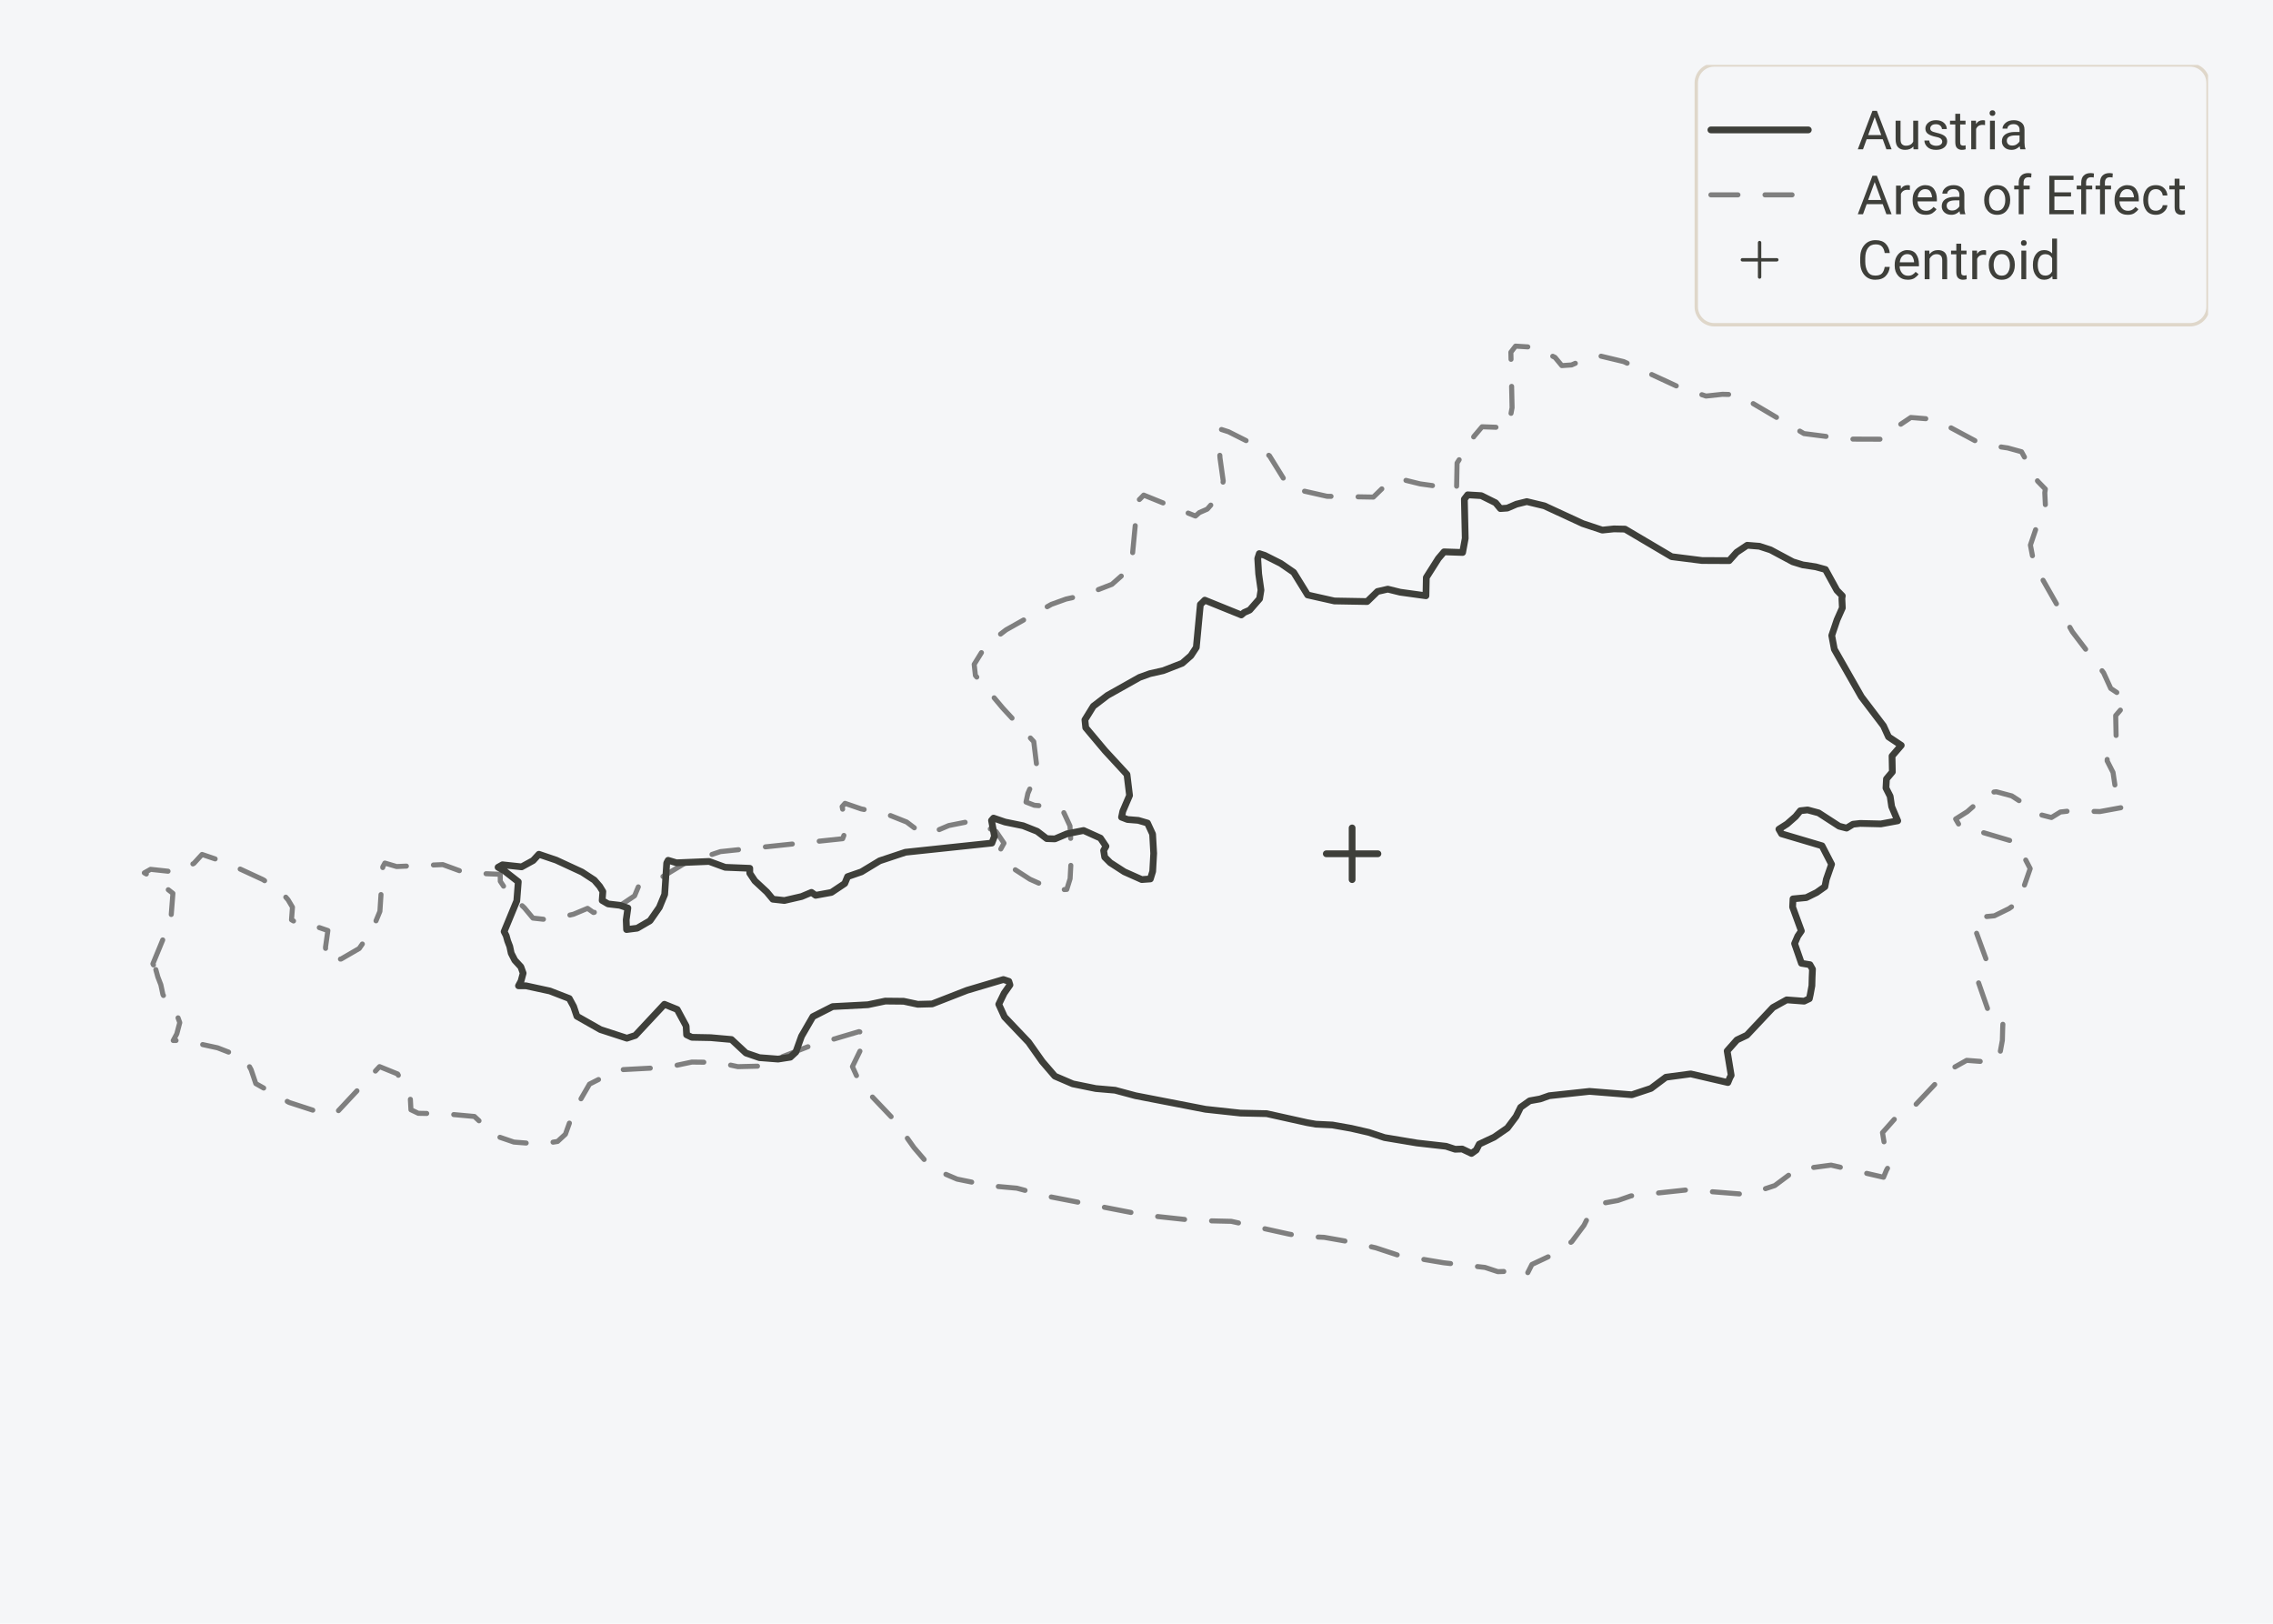
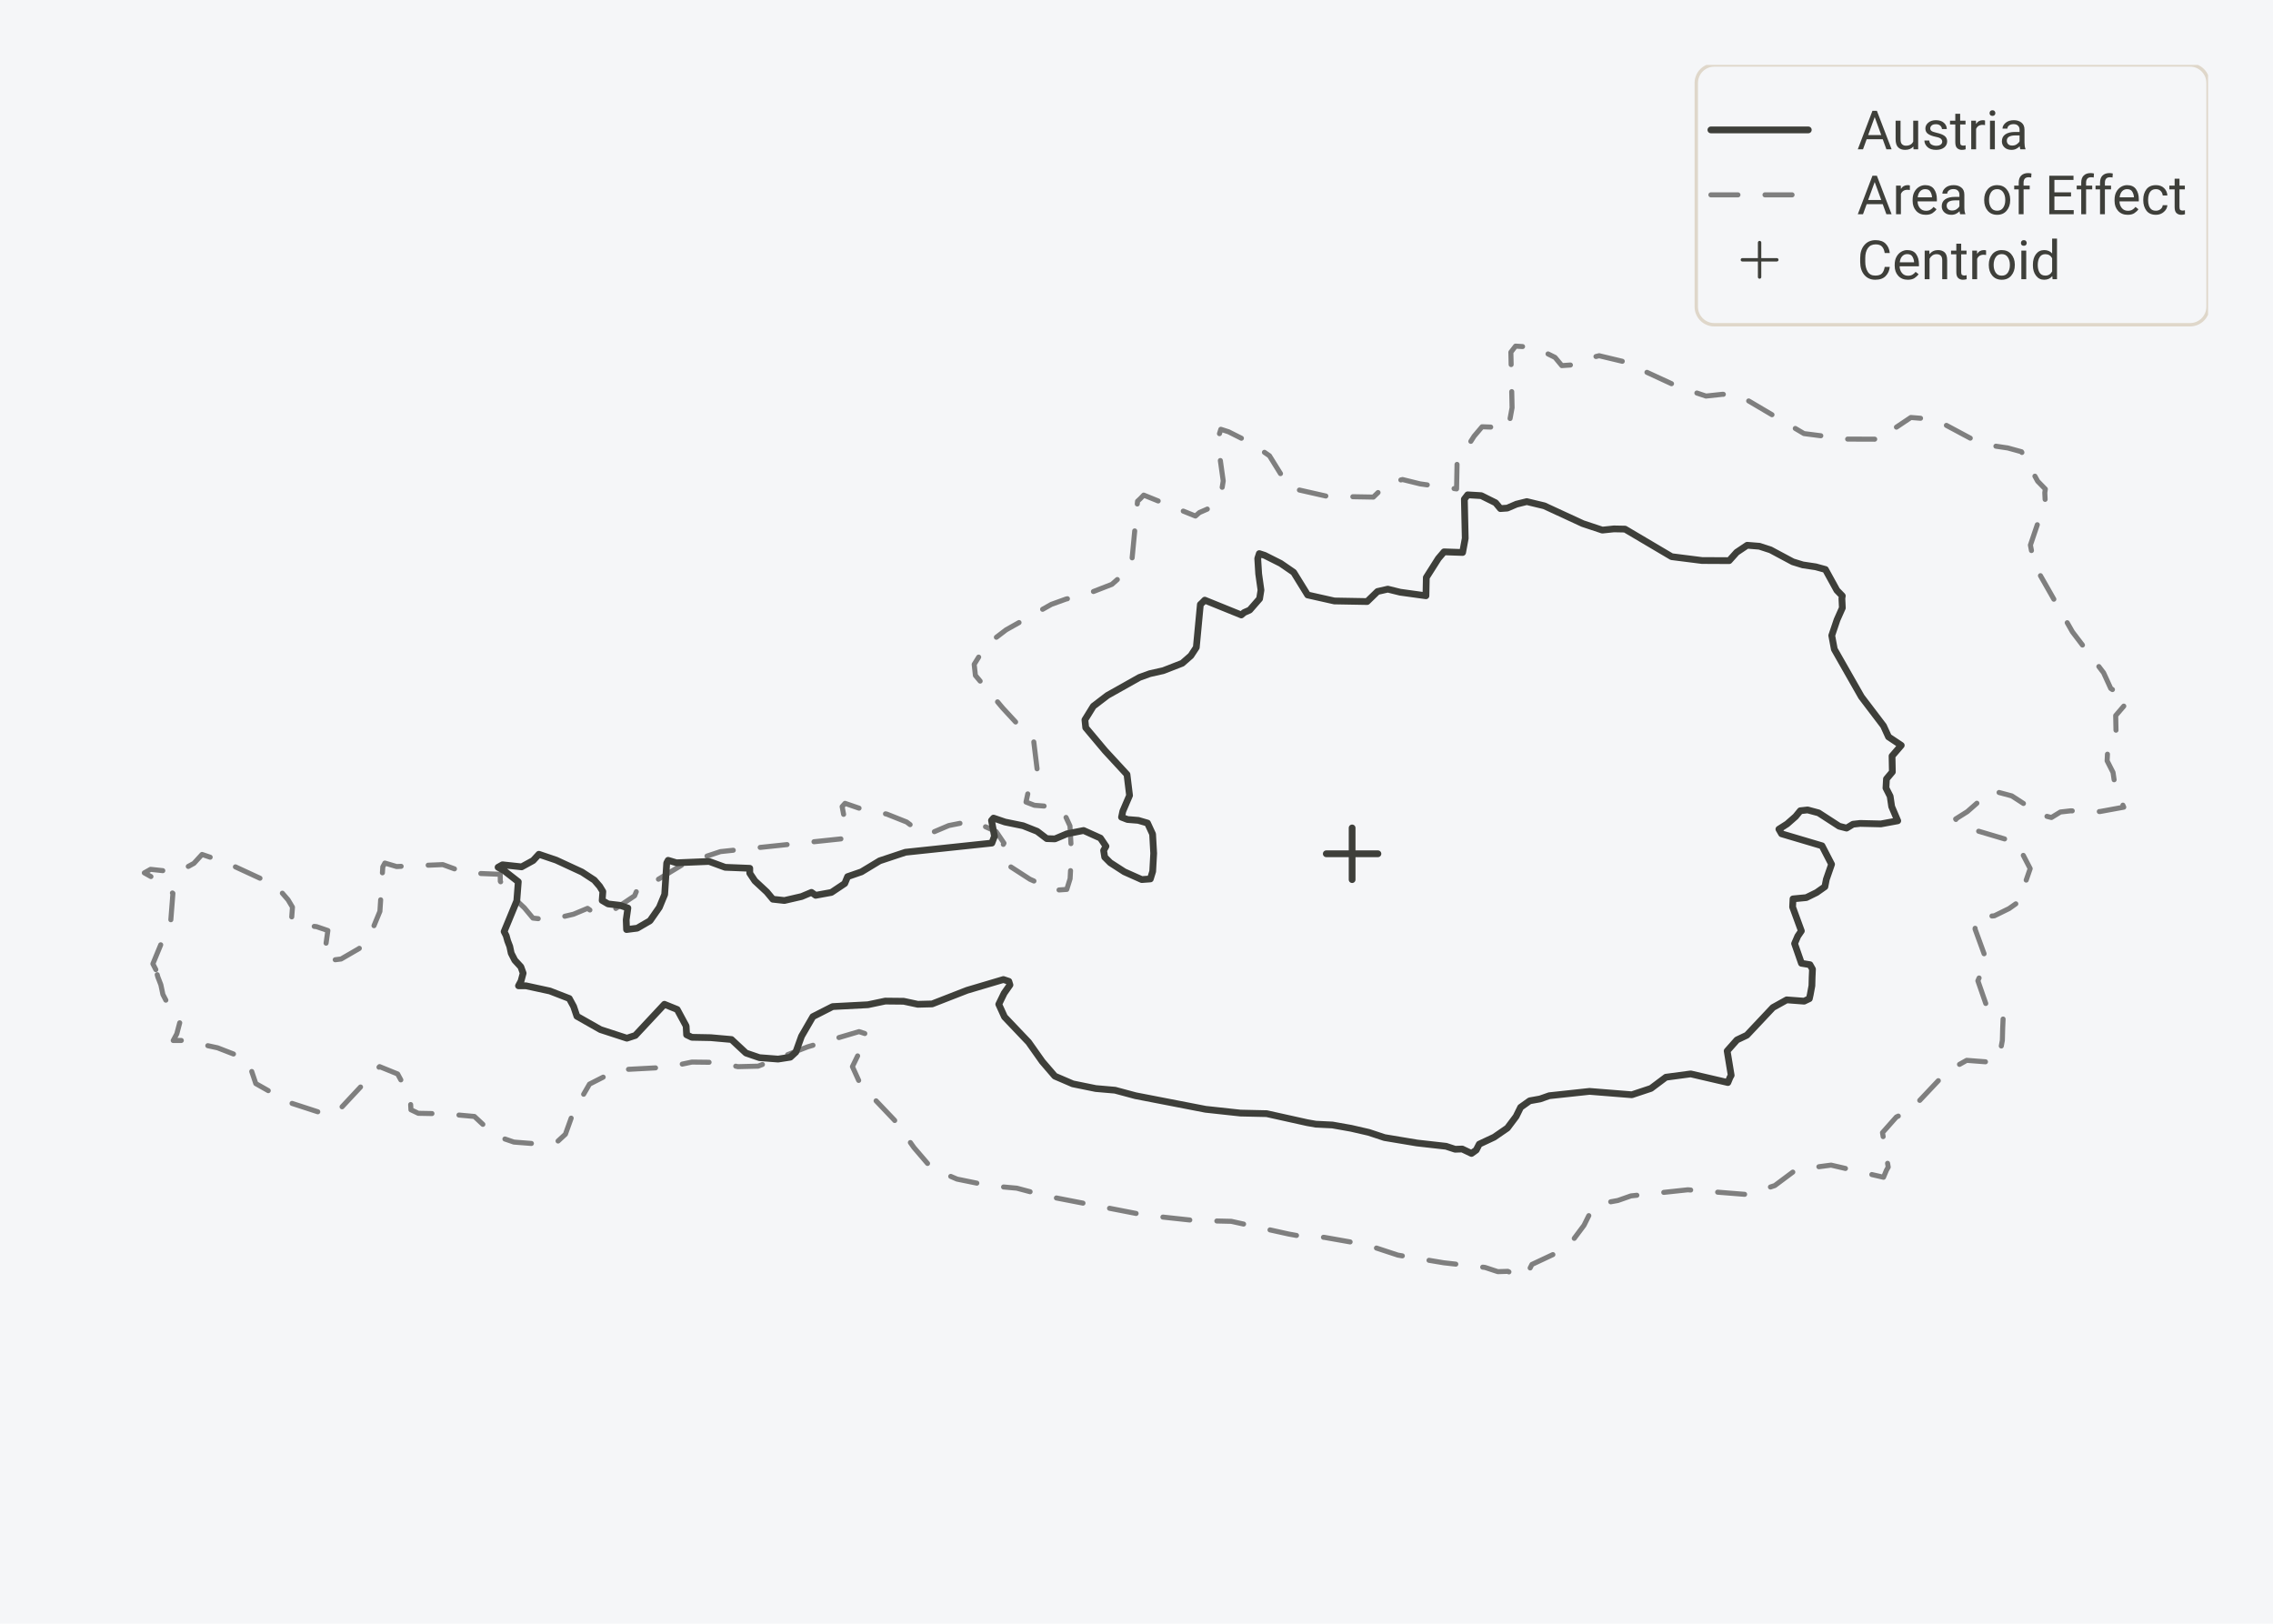
<svg xmlns="http://www.w3.org/2000/svg" width="504.00pt" height="360.00pt" viewBox="0 0 504.00 360.00">
  <g class="svglite">
    <defs>
      <style type="text/css">
    /* theme-aware-processed */
    .svglite line, .svglite polyline, .svglite polygon, .svglite path, .svglite circle {
      fill: none;
      stroke: #3E3F3A;
      stroke-linecap: round;
      stroke-linejoin: round;
      stroke-miterlimit: 10.00;
    }
    .svglite &gt; g &gt; rect {
      fill: none;
      stroke: #3E3F3A;
      stroke-linecap: round;
      stroke-linejoin: round;
      stroke-miterlimit: 10.00;
    }
    .svglite text {
      white-space: pre;
      fill: #3E3F3A;
    }
    .svglite g.glyphgroup path {
      fill: inherit;
      stroke: none;
    }
  </style>
    </defs>
    <rect width="100%" height="100%" style="stroke: none; fill: #F5F6F8;" />
    <defs>
      <clipPath id="cpMC4wMHw1MDQuMDB8MC4wMHwzNjAuMDA=">
        <rect x="0.00" y="0.00" width="504.00" height="360.00" />
      </clipPath>
    </defs>
    <g clip-path="url(#cpMC4wMHw1MDQuMDB8MC4wMHwzNjAuMDA=)">
</g>
    <defs>
      <clipPath id="cpMTQuNDB8NDg5LjYwfDE0LjQwfDM0NS42MA==">
        <rect x="14.40" y="14.40" width="475.20" height="331.20" />
      </clipPath>
    </defs>
    <g clip-path="url(#cpMTQuNDB8NDg5LjYwfDE0LjQwfDM0NS42MA==)">
      <rect class="legend-bg" x="14.40" y="14.40" width="475.20" height="331.20" style="stroke-width: 0.75; stroke: #F5F6F8; fill: #F5F6F8;" />
-       <path d="M 34.55 214.97 L 35.00 216.60 L 35.67 218.34 L 36.12 220.48 L 37.25 222.67 L 39.14 224.73 L 39.86 226.72 L 39.20 229.22 L 38.41 230.69 L 40.74 230.68 L 48.24 232.31 L 54.34 234.68 L 55.69 237.18 L 56.72 240.24 L 64.10 244.42 L 72.39 247.12 L 75.04 246.25 L 84.16 236.48 L 88.17 238.11 L 90.97 243.29 L 91.12 246.05 L 92.75 246.83 L 98.68 246.94 L 105.19 247.53 L 109.74 251.77 L 113.95 253.21 L 119.81 253.67 L 123.64 253.07 L 125.37 251.47 L 127.15 246.51 L 130.71 240.36 L 136.91 237.21 L 147.97 236.62 L 153.41 235.47 L 159.18 235.54 L 163.62 236.49 L 168.10 236.38 L 179.07 232.10 L 190.47 228.72 L 192.16 229.28 L 192.52 230.41 L 190.69 233.02 L 189.01 236.48 L 190.80 240.43 L 198.35 248.37 L 202.66 254.44 L 206.58 259.01 L 212.21 261.42 L 219.42 262.89 L 225.46 263.43 L 231.90 265.15 L 253.85 269.41 L 264.79 270.59 L 273.01 270.78 L 285.76 273.60 L 288.42 274.08 L 293.62 274.33 L 299.51 275.37 L 305.04 276.65 L 309.96 278.27 L 320.11 279.97 L 329.27 281.00 L 332.12 281.94 L 334.33 281.87 L 337.25 283.26 L 338.74 282.20 L 339.68 280.34 L 344.34 278.15 L 348.51 275.30 L 351.23 271.66 L 352.65 268.79 L 355.50 266.75 L 358.74 266.16 L 361.64 265.14 L 374.25 263.79 L 387.53 264.85 L 393.53 262.85 L 398.22 259.35 L 405.62 258.37 L 406.01 258.32 L 417.64 261.01 L 418.29 259.45 L 418.68 258.76 L 417.41 251.12 L 420.49 247.65 L 423.58 246.18 L 431.76 237.51 L 436.08 235.09 L 441.56 235.51 L 443.19 234.72 L 443.47 233.47 L 443.99 230.65 L 444.06 227.99 L 444.17 225.48 L 443.39 224.07 L 440.71 223.63 L 438.56 217.45 L 439.57 215.12 L 440.68 213.49 L 437.94 205.99 L 438.07 203.44 L 442.22 203.04 L 445.48 201.44 L 448.06 199.62 L 448.52 197.30 L 450.16 192.58 L 447.15 186.79 L 434.48 183.03 L 433.63 181.58 L 436.22 179.95 L 438.88 177.61 L 440.35 175.80 L 442.65 175.54 L 446.08 176.46 L 452.54 180.65 L 454.87 181.25 L 456.86 180.03 L 459.13 179.77 L 465.62 179.93 L 470.91 178.96 L 469.01 174.49 L 468.53 171.26 L 467.22 168.68 L 467.36 165.83 L 469.22 163.62 L 469.12 158.65 L 472.00 155.29 L 468.02 152.63 L 466.44 149.17 L 459.52 140.08 L 451.03 125.16 L 450.21 120.85 L 451.87 115.95 L 453.54 112.21 L 453.40 109.24 L 453.52 108.43 L 451.82 106.69 L 448.24 100.16 L 445.20 99.32 L 441.14 98.72 L 438.01 97.75 L 431.00 94.00 L 427.52 92.87 L 423.70 92.56 L 420.40 94.77 L 418.05 97.38 L 409.52 97.35 L 400.00 96.13 L 385.38 87.50 L 381.91 87.42 L 378.27 87.81 L 372.15 85.77 L 360.05 80.18 L 354.58 78.87 L 351.35 79.67 L 348.47 80.91 L 346.31 81.06 L 344.80 79.24 L 340.29 77.00 L 336.05 76.74 L 335.01 78.09 L 335.28 90.39 L 334.46 94.83 L 328.63 94.62 L 326.85 96.72 L 323.08 102.66 L 322.97 108.40 L 314.89 107.28 L 311.00 106.32 L 307.77 107.05 L 304.52 110.21 L 294.23 110.03 L 285.87 108.14 L 281.48 101.05 L 277.40 98.24 L 272.41 95.73 L 270.70 95.18 L 270.22 96.71 L 270.51 101.52 L 271.23 106.63 L 270.79 109.33 L 267.69 112.88 L 265.95 113.64 L 265.07 114.41 L 253.60 109.77 L 252.84 110.56 L 252.23 111.13 L 250.95 124.58 L 249.25 127.17 L 246.55 129.55 L 240.59 131.87 L 236.37 132.82 L 233.13 133.99 L 223.09 139.64 L 218.65 143.03 L 216.01 147.29 L 216.28 149.75 L 222.33 156.97 L 229.22 164.43 L 230.02 171.00 L 227.91 175.92 L 227.50 177.82 L 229.36 178.54 L 232.75 178.81 L 235.65 179.66 L 237.25 183.12 L 237.58 189.15 L 237.28 194.81 L 236.54 197.19 L 233.86 197.38 L 228.36 194.93 L 223.97 192.09 L 222.22 190.35 L 221.89 188.26 L 222.62 186.94 L 220.88 184.37 L 215.62 181.99 L 210.38 183.03 L 206.61 184.63 L 204.05 184.53 L 201.04 182.25 L 196.62 180.49 L 190.95 179.34 L 187.37 178.11 L 186.73 178.83 L 187.67 183.79 L 186.84 185.95 L 159.75 188.81 L 151.68 191.49 L 145.95 194.96 L 141.60 196.47 L 140.71 198.61 L 136.53 201.42 L 131.58 202.31 L 130.28 201.39 L 127.17 202.69 L 121.79 203.95 L 118.17 203.55 L 116.27 201.27 L 112.53 197.79 L 110.93 195.38 L 110.92 193.84 L 103.21 193.53 L 98.19 191.69 L 87.94 192.12 L 85.34 191.35 L 84.88 192.18 L 84.24 202.05 L 82.57 206.10 L 79.65 210.29 L 75.63 212.62 L 72.29 213.04 L 72.18 209.99 L 72.70 206.31 L 70.19 205.45 L 66.50 205.02 L 64.64 203.93 L 64.85 201.13 L 63.87 199.49 L 62.19 197.55 L 58.31 195.02 L 50.24 191.29 L 44.80 189.44 L 43.00 191.41 L 39.39 193.39 L 33.39 192.74 L 32.00 193.52 L 33.86 194.56 L 38.34 198.07 L 37.87 204.05 L 33.90 213.69 L 34.55 214.97 Z" style="fill-rule: evenodd; stroke-width: 1.12; stroke: #7F7F7F; stroke-dasharray: 6.00,6.00;" />
-       <path d="M 112.24 207.45 L 112.56 208.60 L 113.03 209.83 L 113.35 211.34 L 114.15 212.90 L 115.49 214.35 L 116.00 215.76 L 115.53 217.52 L 114.97 218.56 L 116.62 218.56 L 121.92 219.71 L 126.23 221.38 L 127.19 223.15 L 127.92 225.31 L 133.14 228.27 L 139.00 230.18 L 140.87 229.57 L 147.32 222.66 L 150.16 223.81 L 152.14 227.48 L 152.24 229.42 L 153.40 229.98 L 157.59 230.06 L 162.19 230.47 L 165.41 233.47 L 168.39 234.49 L 172.53 234.81 L 175.24 234.39 L 176.46 233.26 L 177.72 229.75 L 180.24 225.40 L 184.62 223.17 L 192.44 222.76 L 196.29 221.95 L 200.37 221.99 L 203.51 222.66 L 206.68 222.58 L 214.43 219.56 L 222.49 217.17 L 223.69 217.57 L 223.94 218.37 L 222.65 220.21 L 221.46 222.66 L 222.73 225.45 L 228.07 231.06 L 231.11 235.36 L 233.89 238.59 L 237.87 240.30 L 242.97 241.34 L 247.24 241.71 L 251.79 242.93 L 267.31 245.94 L 275.05 246.78 L 280.86 246.91 L 289.87 248.91 L 291.75 249.24 L 295.43 249.42 L 299.60 250.16 L 303.51 251.06 L 306.99 252.21 L 314.16 253.41 L 320.64 254.14 L 322.65 254.80 L 324.22 254.75 L 326.28 255.73 L 327.33 254.98 L 328.00 253.67 L 331.29 252.13 L 334.24 250.10 L 336.17 247.53 L 337.17 245.50 L 339.19 244.06 L 341.48 243.65 L 343.53 242.93 L 352.45 241.97 L 361.83 242.72 L 366.08 241.31 L 369.39 238.83 L 374.63 238.13 L 374.90 238.10 L 383.13 240.01 L 383.59 238.90 L 383.86 238.41 L 382.97 233.01 L 385.14 230.56 L 387.33 229.52 L 393.11 223.38 L 396.17 221.68 L 400.04 221.97 L 401.19 221.42 L 401.39 220.53 L 401.76 218.54 L 401.81 216.65 L 401.89 214.88 L 401.33 213.88 L 399.44 213.57 L 397.92 209.20 L 398.63 207.55 L 399.42 206.40 L 397.48 201.10 L 397.57 199.29 L 400.51 199.01 L 402.81 197.88 L 404.64 196.59 L 404.96 194.96 L 406.12 191.62 L 404.00 187.52 L 395.03 184.86 L 394.44 183.84 L 396.26 182.68 L 398.14 181.03 L 399.19 179.75 L 400.81 179.57 L 403.24 180.22 L 407.81 183.18 L 409.45 183.60 L 410.86 182.74 L 412.47 182.56 L 417.05 182.67 L 420.79 181.98 L 419.45 178.83 L 419.11 176.54 L 418.18 174.71 L 418.29 172.70 L 419.60 171.14 L 419.53 167.62 L 421.57 165.25 L 418.75 163.37 L 417.63 160.92 L 412.74 154.49 L 406.73 143.94 L 406.16 140.90 L 407.33 137.43 L 408.51 134.78 L 408.41 132.68 L 408.50 132.11 L 407.30 130.88 L 404.76 126.26 L 402.61 125.67 L 399.74 125.24 L 397.53 124.56 L 392.58 121.91 L 390.12 121.11 L 387.41 120.89 L 385.08 122.45 L 383.42 124.30 L 377.39 124.27 L 370.66 123.42 L 360.32 117.31 L 357.86 117.26 L 355.29 117.53 L 350.96 116.09 L 342.41 112.14 L 338.54 111.21 L 336.25 111.78 L 334.22 112.65 L 332.69 112.76 L 331.62 111.47 L 328.44 109.89 L 325.43 109.71 L 324.70 110.66 L 324.89 119.35 L 324.31 122.49 L 320.19 122.35 L 318.93 123.83 L 316.26 128.04 L 316.18 132.09 L 310.47 131.30 L 307.72 130.62 L 305.44 131.14 L 303.14 133.37 L 295.87 133.24 L 289.95 131.91 L 286.85 126.89 L 283.97 124.91 L 280.43 123.13 L 279.23 122.74 L 278.88 123.82 L 279.09 127.23 L 279.60 130.84 L 279.29 132.75 L 277.10 135.26 L 275.87 135.80 L 275.24 136.34 L 267.14 133.06 L 266.59 133.62 L 266.16 134.02 L 265.26 143.54 L 264.06 145.37 L 262.14 147.05 L 257.93 148.69 L 254.95 149.36 L 252.66 150.19 L 245.56 154.18 L 242.42 156.58 L 240.56 159.59 L 240.74 161.33 L 245.02 166.43 L 249.89 171.71 L 250.46 176.36 L 248.97 179.84 L 248.68 181.18 L 250.00 181.69 L 252.39 181.88 L 254.44 182.48 L 255.57 184.93 L 255.81 189.19 L 255.59 193.19 L 255.07 194.87 L 253.17 195.01 L 249.29 193.28 L 246.18 191.27 L 244.95 190.04 L 244.71 188.56 L 245.23 187.63 L 244.00 185.81 L 240.27 184.13 L 236.58 184.86 L 233.91 185.99 L 232.10 185.93 L 229.97 184.31 L 226.84 183.07 L 222.84 182.25 L 220.30 181.38 L 219.85 181.90 L 220.51 185.40 L 219.93 186.92 L 200.77 188.95 L 195.06 190.85 L 191.01 193.30 L 187.94 194.36 L 187.31 195.88 L 184.35 197.86 L 180.85 198.50 L 179.93 197.85 L 177.74 198.77 L 173.93 199.65 L 171.37 199.37 L 170.03 197.76 L 167.38 195.30 L 166.25 193.60 L 166.25 192.51 L 160.79 192.29 L 157.24 190.99 L 150.00 191.29 L 148.15 190.74 L 147.83 191.33 L 147.38 198.31 L 146.20 201.17 L 144.13 204.14 L 141.29 205.79 L 138.93 206.09 L 138.85 203.93 L 139.22 201.32 L 137.44 200.71 L 134.84 200.41 L 133.52 199.64 L 133.67 197.66 L 132.97 196.51 L 131.78 195.13 L 129.04 193.34 L 123.33 190.70 L 119.49 189.40 L 118.21 190.79 L 115.66 192.19 L 111.42 191.73 L 110.44 192.28 L 111.76 193.02 L 114.92 195.49 L 114.59 199.73 L 111.78 206.54 L 112.24 207.45 Z" style="fill-rule: evenodd; stroke-width: 1.50;" />
+       <path d="M 34.55 214.97 L 33.90 213.69 L 37.87 204.05 L 38.34 198.07 L 33.86 194.56 L 32.00 193.52 L 33.39 192.74 L 39.39 193.39 L 43.00 191.41 L 44.80 189.44 L 50.24 191.29 L 58.31 195.02 L 62.19 197.55 L 63.87 199.49 L 64.85 201.13 L 64.64 203.93 L 66.50 205.02 L 70.19 205.45 L 72.70 206.31 L 72.18 209.99 L 72.29 213.04 L 75.63 212.62 L 79.65 210.29 L 82.57 206.10 L 84.24 202.05 L 84.88 192.18 L 85.34 191.35 L 87.94 192.12 L 98.19 191.69 L 103.21 193.53 L 110.92 193.84 L 110.93 195.38 L 112.53 197.79 L 116.27 201.27 L 118.17 203.55 L 121.79 203.95 L 127.17 202.69 L 130.28 201.39 L 131.58 202.31 L 136.53 201.42 L 140.71 198.61 L 141.60 196.47 L 145.95 194.96 L 151.68 191.49 L 159.75 188.81 L 186.84 185.95 L 187.67 183.79 L 186.73 178.83 L 187.37 178.11 L 190.95 179.34 L 196.62 180.49 L 201.04 182.25 L 204.05 184.53 L 206.61 184.63 L 210.38 183.03 L 215.62 181.99 L 220.88 184.37 L 222.62 186.94 L 221.89 188.26 L 222.22 190.35 L 223.97 192.09 L 228.36 194.93 L 233.86 197.38 L 236.54 197.19 L 237.28 194.81 L 237.58 189.15 L 237.25 183.12 L 235.65 179.66 L 232.75 178.81 L 229.36 178.54 L 227.50 177.82 L 227.91 175.92 L 230.02 171.00 L 229.22 164.43 L 222.33 156.97 L 216.28 149.75 L 216.01 147.29 L 218.65 143.03 L 223.09 139.64 L 233.13 133.99 L 236.37 132.82 L 240.59 131.87 L 246.55 129.55 L 249.25 127.17 L 250.95 124.58 L 252.23 111.13 L 252.84 110.56 L 253.60 109.77 L 265.07 114.41 L 265.95 113.64 L 267.69 112.88 L 270.79 109.33 L 271.23 106.63 L 270.51 101.52 L 270.22 96.71 L 270.70 95.18 L 272.41 95.73 L 277.40 98.24 L 281.48 101.05 L 285.87 108.14 L 294.23 110.03 L 304.52 110.21 L 307.77 107.05 L 311.00 106.32 L 314.89 107.28 L 322.97 108.40 L 323.08 102.66 L 326.85 96.72 L 328.63 94.62 L 334.46 94.83 L 335.28 90.39 L 335.01 78.09 L 336.05 76.74 L 340.29 77.00 L 344.80 79.24 L 346.31 81.06 L 348.47 80.91 L 351.35 79.67 L 354.58 78.87 L 360.05 80.18 L 372.15 85.77 L 378.27 87.81 L 381.91 87.42 L 385.38 87.50 L 400.00 96.13 L 409.52 97.35 L 418.05 97.38 L 420.40 94.77 L 423.70 92.56 L 427.52 92.87 L 431.00 94.00 L 438.01 97.75 L 441.14 98.72 L 445.20 99.32 L 448.24 100.16 L 451.82 106.69 L 453.52 108.43 L 453.40 109.24 L 453.54 112.21 L 451.87 115.95 L 450.21 120.85 L 451.03 125.16 L 459.52 140.08 L 466.44 149.17 L 468.02 152.63 L 472.00 155.29 L 469.12 158.65 L 469.22 163.62 L 467.36 165.83 L 467.22 168.68 L 468.53 171.26 L 469.01 174.49 L 470.91 178.96 L 465.62 179.93 L 459.13 179.77 L 456.86 180.03 L 454.87 181.25 L 452.54 180.65 L 446.08 176.46 L 442.65 175.54 L 440.35 175.80 L 438.88 177.61 L 436.22 179.95 L 433.63 181.58 L 434.48 183.03 L 447.15 186.79 L 450.16 192.58 L 448.52 197.30 L 448.06 199.62 L 445.48 201.44 L 442.22 203.04 L 438.07 203.44 L 437.94 205.99 L 440.68 213.49 L 439.57 215.12 L 438.56 217.45 L 440.71 223.63 L 443.39 224.07 L 444.17 225.48 L 444.06 227.99 L 443.99 230.65 L 443.47 233.47 L 443.19 234.72 L 441.56 235.51 L 436.08 235.09 L 431.76 237.51 L 423.58 246.18 L 420.49 247.65 L 417.41 251.12 L 418.68 258.76 L 418.29 259.45 L 417.64 261.01 L 406.01 258.32 L 405.62 258.37 L 398.22 259.35 L 393.53 262.85 L 387.53 264.85 L 374.25 263.79 L 361.64 265.14 L 358.74 266.16 L 355.50 266.75 L 352.65 268.79 L 351.23 271.66 L 348.51 275.30 L 344.34 278.15 L 339.68 280.34 L 338.74 282.20 L 337.25 283.26 L 334.33 281.87 L 332.12 281.94 L 329.27 281.00 L 320.11 279.97 L 309.96 278.27 L 305.04 276.65 L 299.51 275.37 L 293.62 274.33 L 288.42 274.08 L 285.76 273.60 L 273.01 270.78 L 264.79 270.59 L 253.85 269.41 L 231.90 265.15 L 225.46 263.43 L 219.42 262.89 L 212.21 261.42 L 206.58 259.01 L 202.66 254.44 L 198.35 248.37 L 190.80 240.43 L 189.01 236.48 L 190.69 233.02 L 192.52 230.41 L 192.16 229.28 L 190.47 228.72 L 179.07 232.10 L 168.10 236.38 L 163.62 236.49 L 159.18 235.54 L 153.41 235.47 L 147.97 236.62 L 136.91 237.21 L 130.71 240.36 L 127.15 246.51 L 125.37 251.47 L 123.64 253.07 L 119.81 253.67 L 113.95 253.21 L 109.74 251.77 L 105.19 247.53 L 98.68 246.94 L 92.75 246.83 L 91.12 246.05 L 90.97 243.29 L 88.17 238.11 L 84.16 236.48 L 75.04 246.25 L 72.39 247.12 L 64.10 244.42 L 56.72 240.24 L 55.69 237.18 L 54.34 234.68 L 48.24 232.31 L 40.74 230.68 L 38.41 230.69 L 39.20 229.22 L 39.86 226.72 L 39.14 224.73 L 37.25 222.67 L 36.12 220.48 L 35.67 218.34 L 35.00 216.60 L 34.55 214.97 Z" style="fill-rule: evenodd; stroke-width: 1.12; stroke: #7F7F7F; stroke-dasharray: 6.00,6.00;" />
+       <path d="M 112.24 207.45 L 111.78 206.54 L 114.59 199.73 L 114.92 195.49 L 111.76 193.02 L 110.44 192.28 L 111.42 191.73 L 115.66 192.19 L 118.21 190.79 L 119.49 189.40 L 123.33 190.70 L 129.04 193.34 L 131.78 195.13 L 132.97 196.51 L 133.67 197.66 L 133.52 199.64 L 134.84 200.41 L 137.44 200.71 L 139.22 201.32 L 138.85 203.93 L 138.93 206.09 L 141.29 205.79 L 144.13 204.14 L 146.20 201.17 L 147.38 198.31 L 147.83 191.33 L 148.15 190.74 L 150.00 191.29 L 157.24 190.99 L 160.79 192.29 L 166.25 192.51 L 166.25 193.60 L 167.38 195.30 L 170.03 197.76 L 171.37 199.37 L 173.93 199.65 L 177.74 198.77 L 179.93 197.85 L 180.85 198.50 L 184.35 197.86 L 187.31 195.88 L 187.94 194.36 L 191.01 193.30 L 195.06 190.85 L 200.77 188.95 L 219.93 186.92 L 220.51 185.40 L 219.85 181.90 L 220.30 181.38 L 222.84 182.25 L 226.84 183.07 L 229.97 184.31 L 232.10 185.93 L 233.91 185.99 L 236.58 184.86 L 240.27 184.13 L 244.00 185.81 L 245.23 187.63 L 244.71 188.56 L 244.95 190.04 L 246.18 191.27 L 249.29 193.28 L 253.17 195.01 L 255.07 194.87 L 255.59 193.19 L 255.81 189.19 L 255.57 184.93 L 254.44 182.48 L 252.39 181.88 L 250.00 181.69 L 248.68 181.18 L 248.97 179.84 L 250.46 176.36 L 249.89 171.71 L 245.02 166.43 L 240.74 161.33 L 240.56 159.59 L 242.42 156.58 L 245.56 154.18 L 252.66 150.19 L 254.95 149.36 L 257.93 148.69 L 262.14 147.05 L 264.06 145.37 L 265.26 143.54 L 266.16 134.02 L 266.59 133.62 L 267.14 133.06 L 275.24 136.34 L 275.87 135.80 L 277.10 135.26 L 279.29 132.75 L 279.60 130.84 L 279.09 127.23 L 278.88 123.82 L 279.23 122.74 L 280.43 123.13 L 283.97 124.91 L 286.85 126.89 L 289.95 131.91 L 295.87 133.24 L 303.14 133.37 L 305.44 131.14 L 307.72 130.62 L 310.47 131.30 L 316.18 132.09 L 316.26 128.04 L 318.93 123.83 L 320.19 122.35 L 324.31 122.49 L 324.89 119.35 L 324.70 110.66 L 325.43 109.71 L 328.44 109.89 L 331.62 111.47 L 332.69 112.76 L 334.22 112.65 L 336.25 111.78 L 338.54 111.21 L 342.41 112.14 L 350.96 116.09 L 355.29 117.53 L 357.86 117.26 L 360.32 117.31 L 370.66 123.42 L 377.39 124.27 L 383.42 124.30 L 385.08 122.45 L 387.41 120.89 L 390.12 121.11 L 392.58 121.91 L 397.53 124.56 L 399.74 125.24 L 402.61 125.67 L 404.76 126.26 L 407.30 130.88 L 408.50 132.11 L 408.41 132.68 L 408.51 134.78 L 407.33 137.43 L 406.16 140.90 L 406.73 143.94 L 412.74 154.49 L 417.63 160.92 L 418.75 163.37 L 421.57 165.25 L 419.53 167.62 L 419.60 171.14 L 418.29 172.70 L 418.18 174.71 L 419.11 176.54 L 419.45 178.83 L 420.79 181.98 L 417.05 182.67 L 412.47 182.56 L 410.86 182.74 L 409.45 183.60 L 407.81 183.18 L 403.24 180.22 L 400.81 179.57 L 399.19 179.75 L 398.14 181.03 L 396.26 182.68 L 394.44 183.84 L 395.03 184.86 L 404.00 187.52 L 406.12 191.62 L 404.96 194.96 L 404.64 196.59 L 402.81 197.88 L 400.51 199.01 L 397.57 199.29 L 397.48 201.10 L 399.42 206.40 L 398.63 207.55 L 397.92 209.20 L 399.44 213.57 L 401.33 213.88 L 401.89 214.88 L 401.81 216.65 L 401.76 218.54 L 401.39 220.53 L 401.19 221.42 L 400.04 221.97 L 396.17 221.68 L 393.11 223.38 L 387.33 229.52 L 385.14 230.56 L 382.97 233.01 L 383.86 238.41 L 383.59 238.90 L 383.13 240.01 L 374.90 238.10 L 374.63 238.13 L 369.39 238.83 L 366.08 241.31 L 361.83 242.72 L 352.45 241.97 L 343.53 242.93 L 341.48 243.65 L 339.19 244.06 L 337.17 245.50 L 336.17 247.53 L 334.24 250.10 L 331.29 252.13 L 328.00 253.67 L 327.33 254.98 L 326.28 255.73 L 324.22 254.75 L 322.65 254.80 L 320.64 254.14 L 314.16 253.41 L 306.99 252.21 L 303.51 251.06 L 299.60 250.16 L 295.43 249.42 L 291.75 249.24 L 289.87 248.91 L 280.86 246.91 L 275.05 246.78 L 267.31 245.94 L 251.79 242.93 L 247.24 241.71 L 242.97 241.34 L 237.87 240.30 L 233.89 238.59 L 231.11 235.36 L 228.07 231.06 L 222.73 225.45 L 221.46 222.66 L 222.65 220.21 L 223.94 218.37 L 223.69 217.57 L 222.49 217.17 L 214.43 219.56 L 206.68 222.58 L 203.51 222.66 L 200.37 221.99 L 196.29 221.95 L 192.44 222.76 L 184.62 223.17 L 180.24 225.40 L 177.72 229.75 L 176.46 233.26 L 175.24 234.39 L 172.53 234.81 L 168.39 234.49 L 165.41 233.47 L 162.19 230.47 L 157.59 230.06 L 153.40 229.98 L 152.24 229.42 L 152.14 227.48 L 150.16 223.81 L 147.32 222.66 L 140.87 229.57 L 139.00 230.18 L 133.14 228.27 L 127.92 225.31 L 127.19 223.15 L 126.23 221.38 L 121.92 219.71 L 116.62 218.56 L 114.97 218.56 L 115.53 217.52 L 116.00 215.76 L 115.49 214.35 L 114.15 212.90 L 113.35 211.34 L 113.03 209.83 L 112.56 208.60 L 112.24 207.45 Z" style="fill-rule: evenodd; stroke-width: 1.50;" />
      <line x1="294.08" y1="189.29" x2="305.53" y2="189.29" style="stroke-width: 1.50;" />
      <line x1="299.81" y1="195.02" x2="299.81" y2="183.56" style="stroke-width: 1.50;" />
      <rect rx="4" x="376.12" y="14.40" width="113.48" height="57.60" style="stroke-width: 0.75; stroke: #DFD7CA; fill: #F5F6F8;" />
      <line x1="379.36" y1="28.80" x2="400.96" y2="28.80" style="stroke-width: 1.50;" />
      <line x1="379.36" y1="43.20" x2="400.96" y2="43.20" style="stroke-width: 1.12; stroke: #7F7F7F; stroke-dasharray: 6.00,6.00;" />
      <line x1="386.34" y1="57.60" x2="393.98" y2="57.60" style="stroke-width: 0.75;" />
      <line x1="390.16" y1="61.42" x2="390.16" y2="53.78" style="stroke-width: 0.75;" />
      <text x="411.76" y="33.10" style="font-size: 12.00px; font-family: &quot;Roboto&quot;, -apple-system, BlinkMacSystemFont, &quot;Segoe UI&quot;, system-ui, sans-serif;" textLength="37.34px" lengthAdjust="spacingAndGlyphs">Austria</text>
      <text x="411.76" y="47.50" style="font-size: 12.00px; font-family: &quot;Roboto&quot;, -apple-system, BlinkMacSystemFont, &quot;Segoe UI&quot;, system-ui, sans-serif;" textLength="72.44px" lengthAdjust="spacingAndGlyphs">Area of Effect</text>
      <text x="411.76" y="61.90" style="font-size: 12.00px; font-family: &quot;Roboto&quot;, -apple-system, BlinkMacSystemFont, &quot;Segoe UI&quot;, system-ui, sans-serif;" textLength="45.36px" lengthAdjust="spacingAndGlyphs">Centroid</text>
    </g>
  </g>
</svg>
